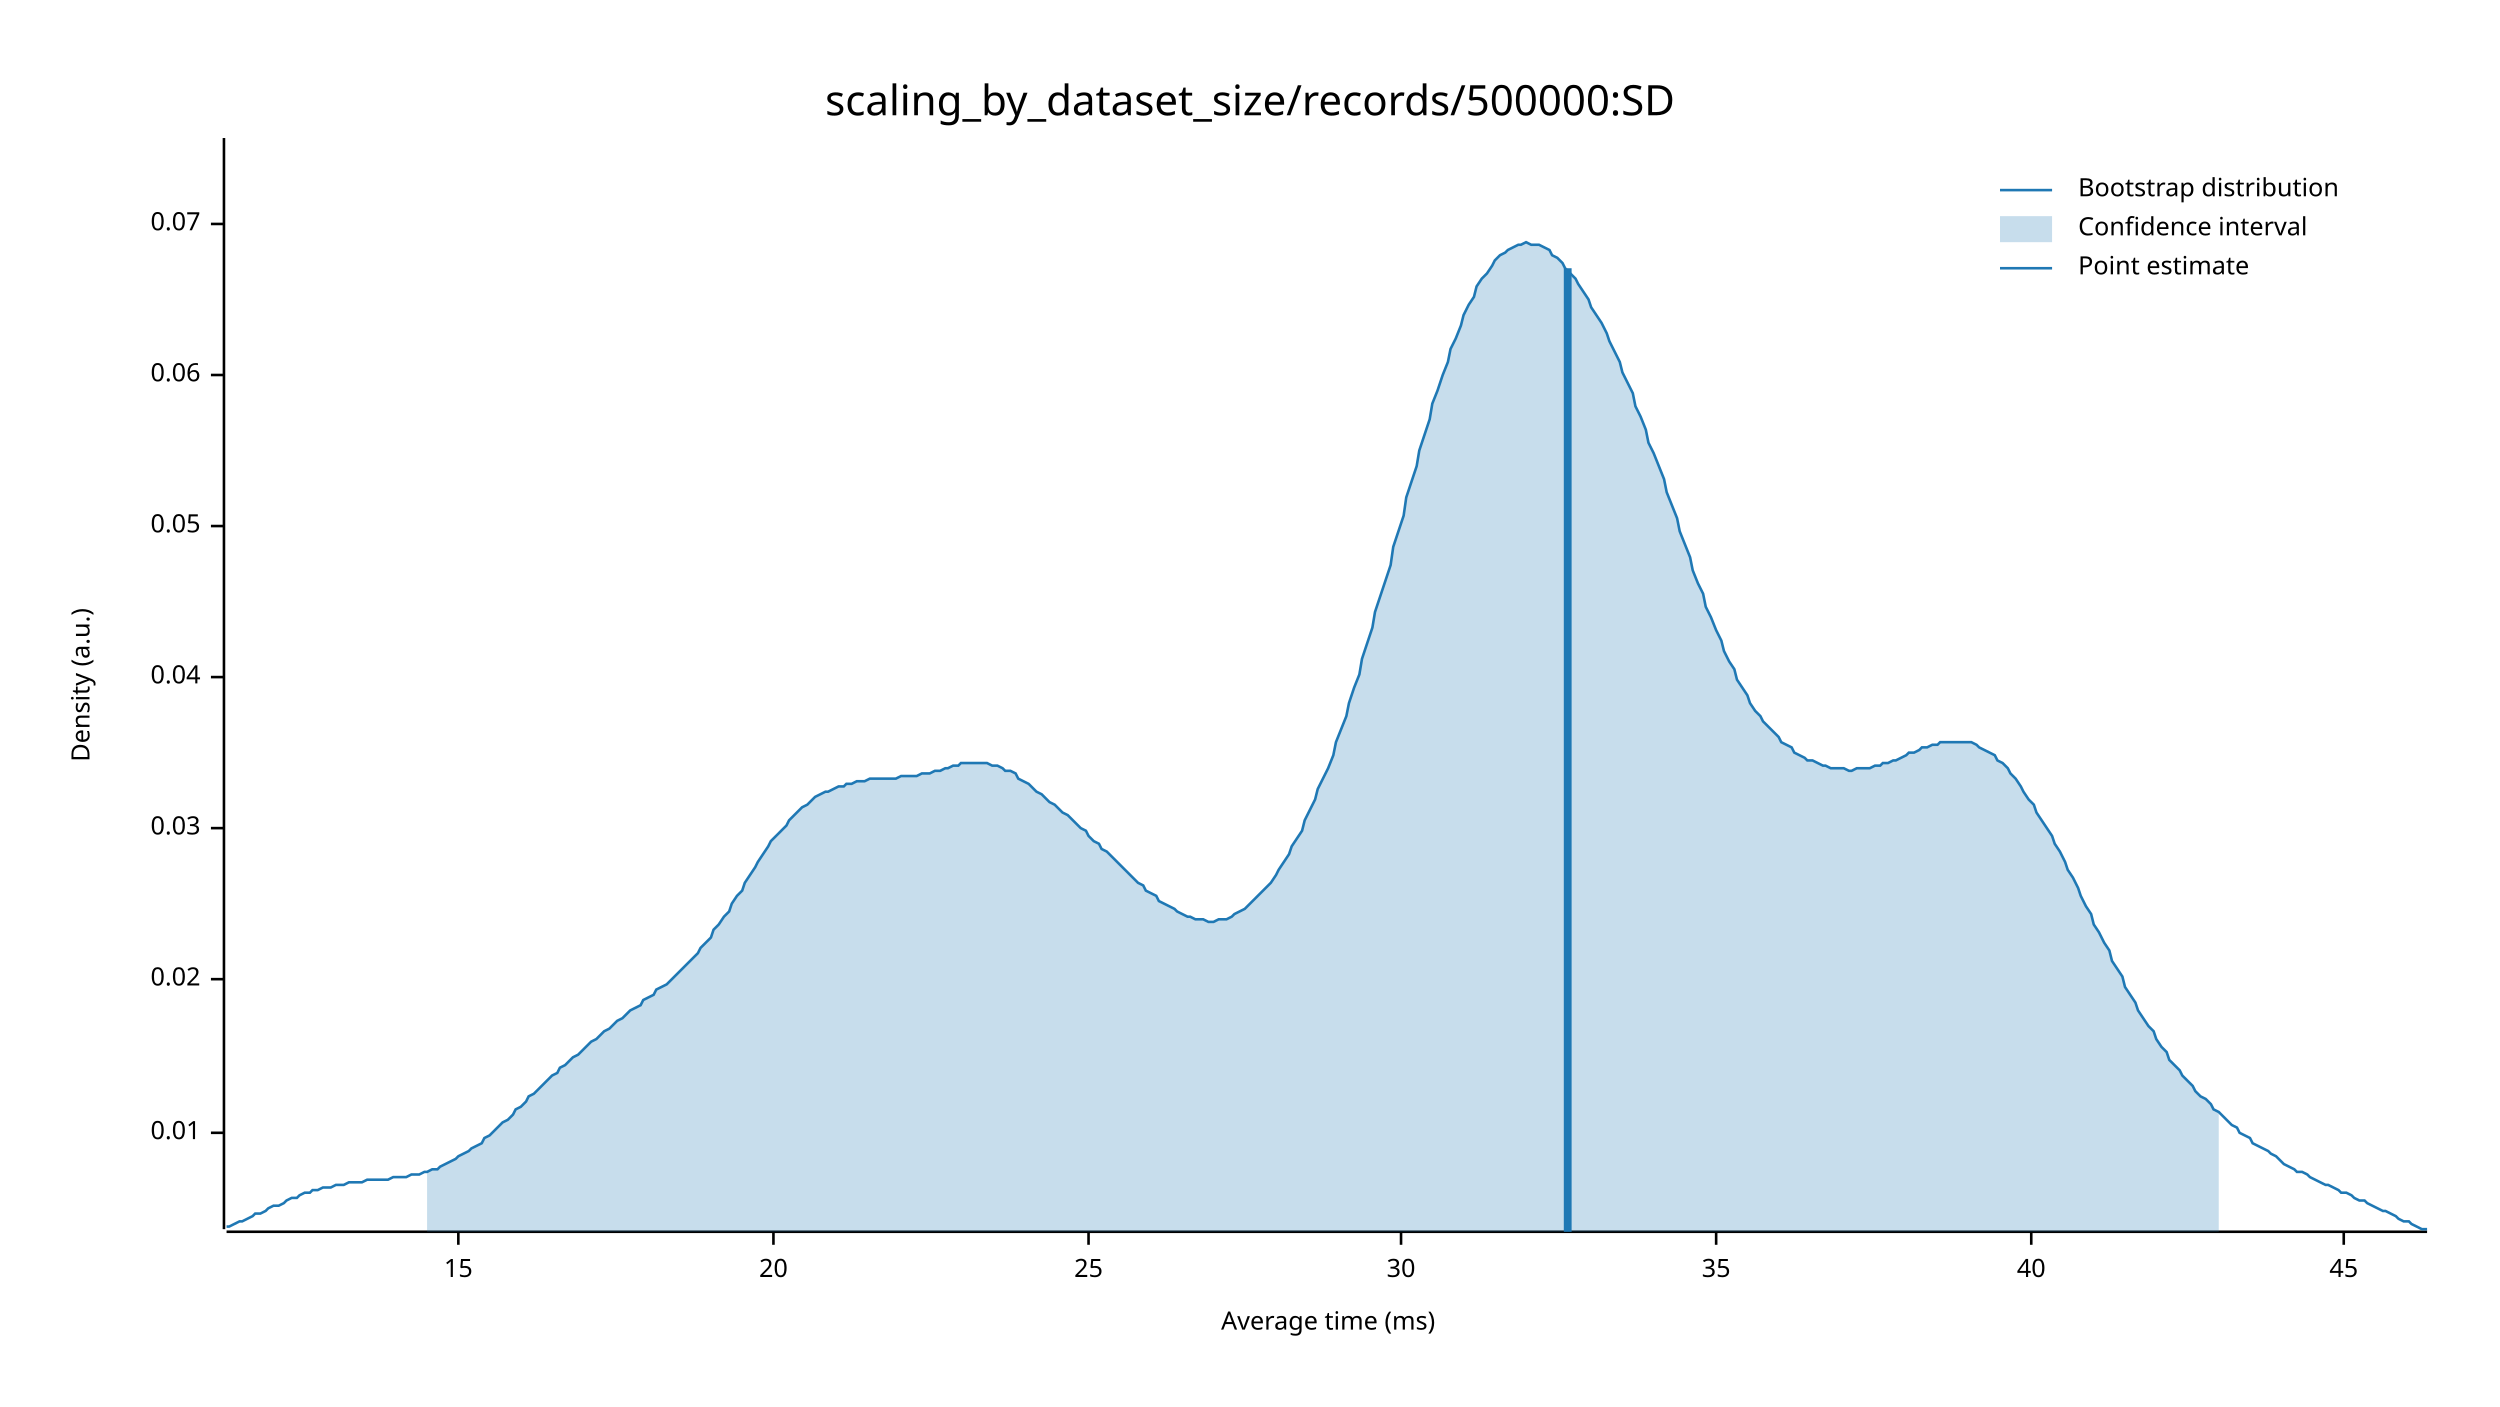
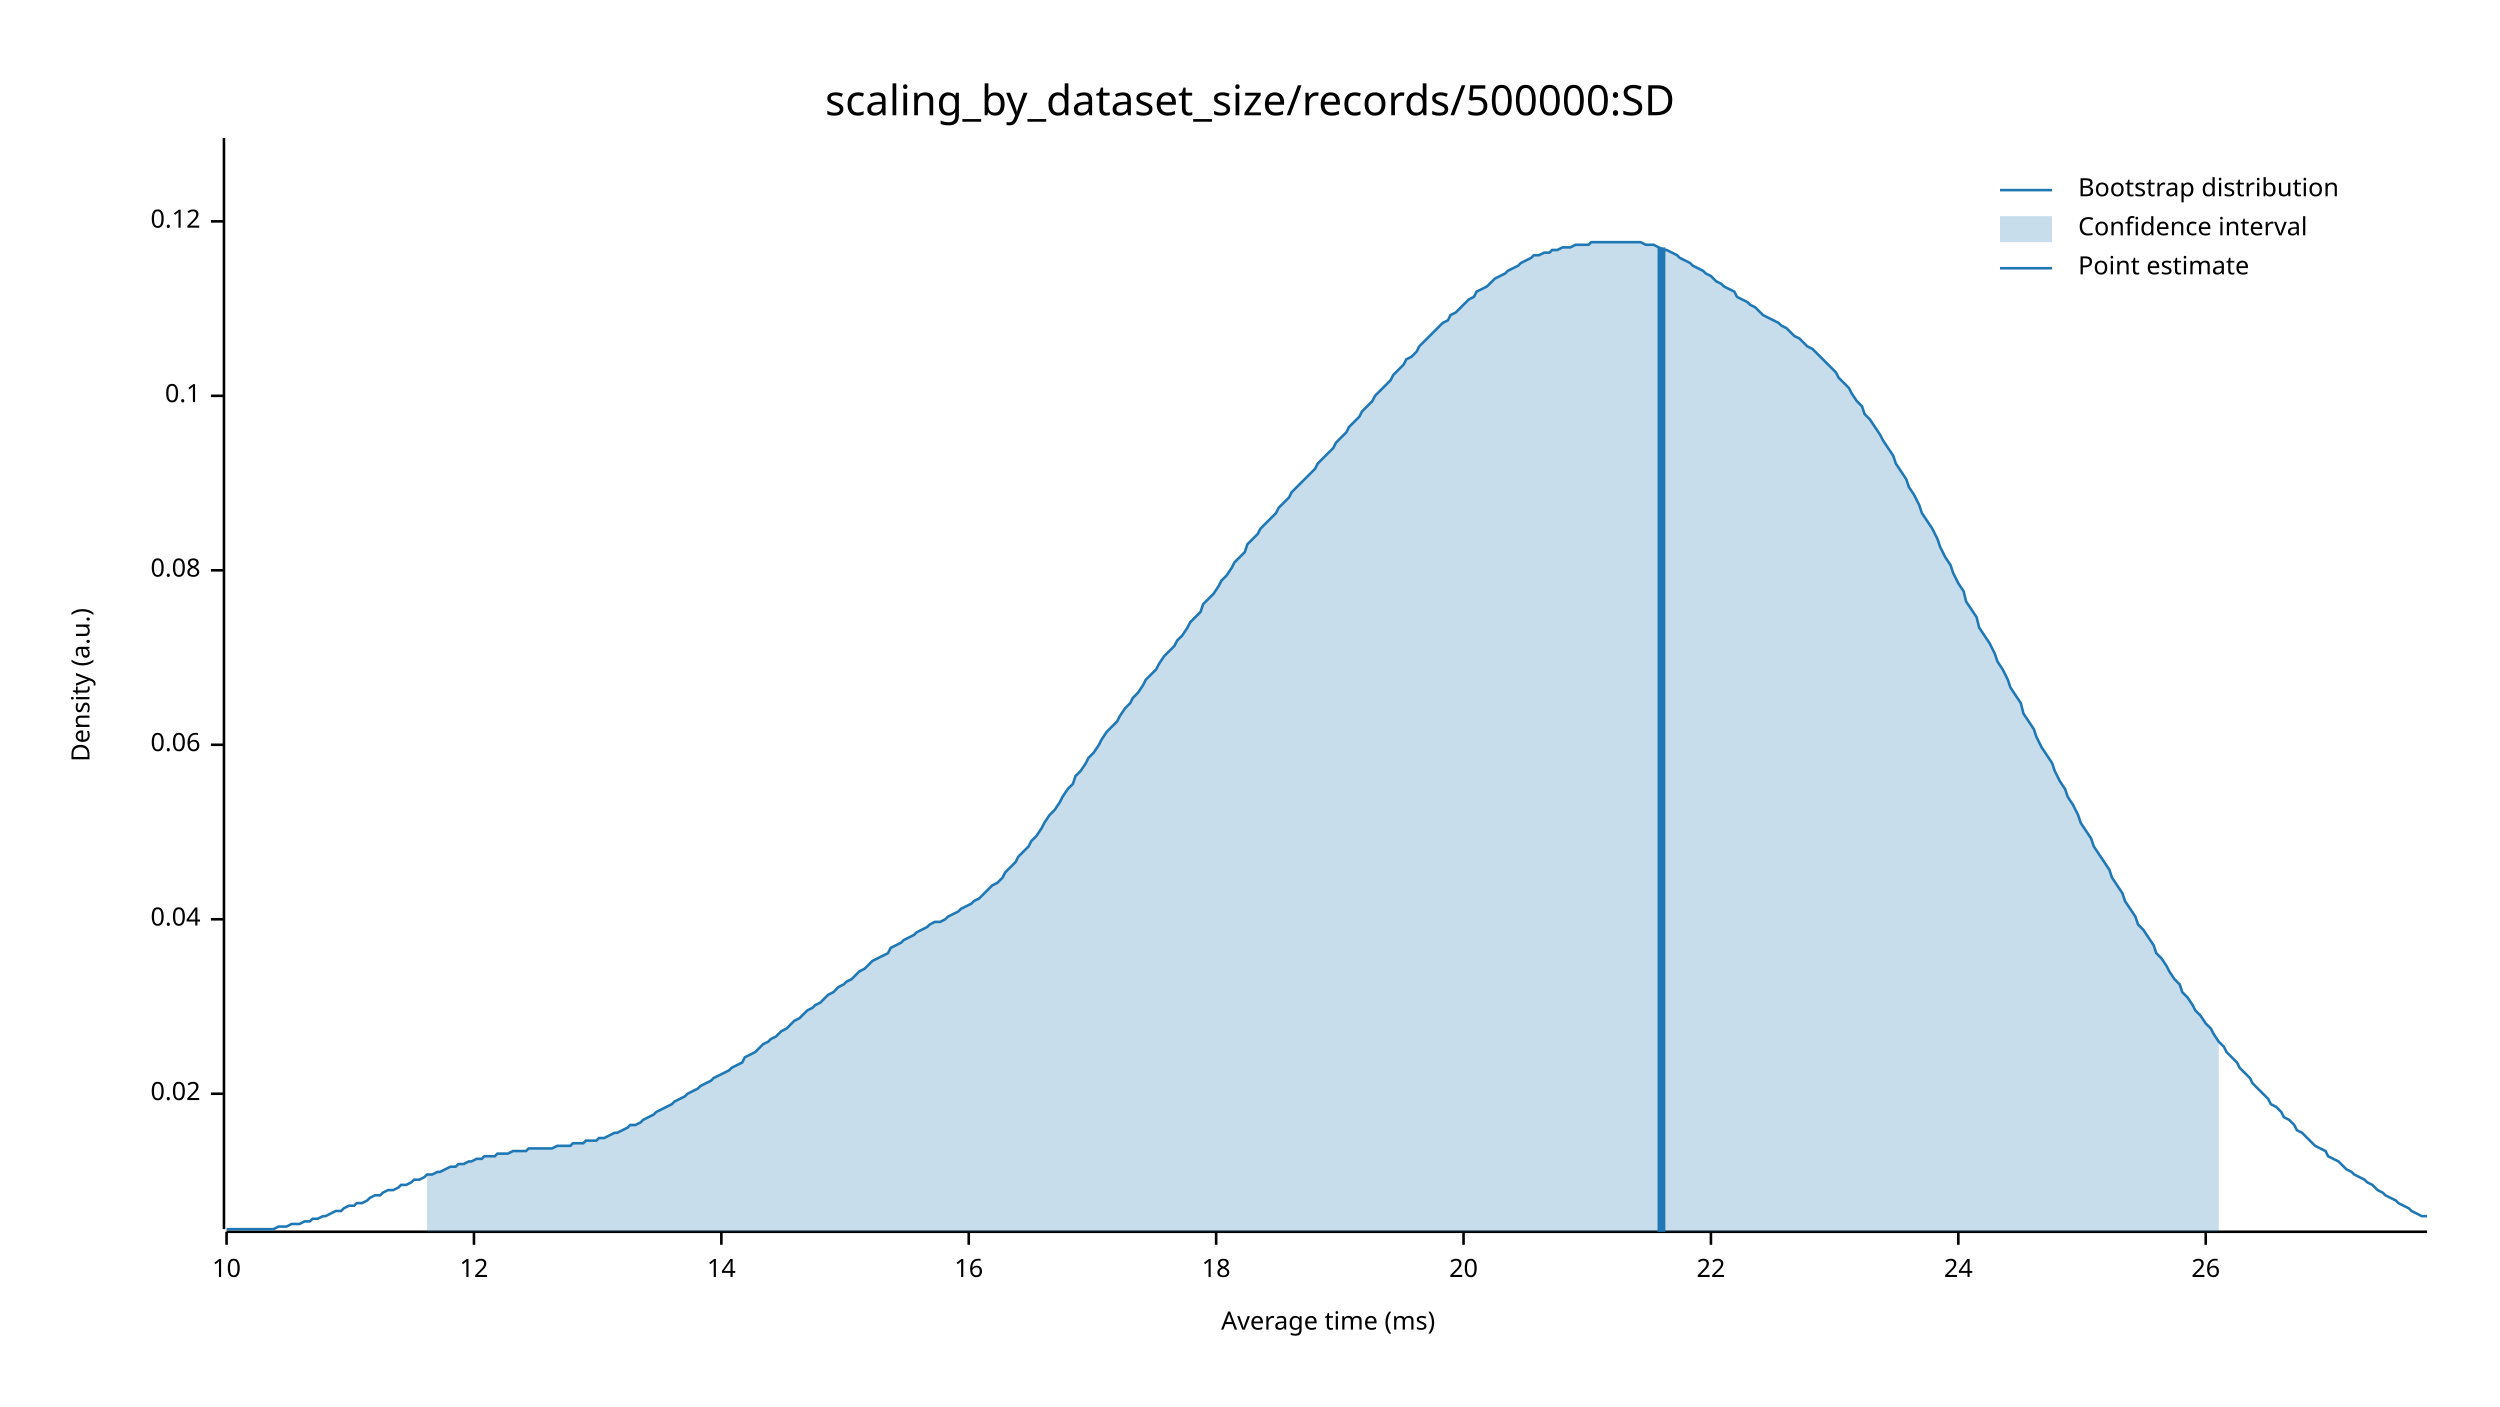
<svg xmlns="http://www.w3.org/2000/svg" width="960" height="540" viewBox="0 0 960 540">
  <text x="480" y="32" dy="0.76em" text-anchor="middle" font-family="sans-serif" font-size="16.129" opacity="1" fill="#000000">
scaling_by_dataset_size/records/500000:SD
</text>
  <text x="27" y="263" dy="0.76em" text-anchor="middle" font-family="sans-serif" font-size="9.677" opacity="1" fill="#000000" transform="rotate(270, 27, 263)">
Density (a.u.)
</text>
  <text x="510" y="513" dy="-0.5ex" text-anchor="middle" font-family="sans-serif" font-size="9.677" opacity="1" fill="#000000">
Average time (ms)
</text>
  <polyline fill="none" opacity="1" stroke="#000000" stroke-width="1" points="86,53 86,472 " />
-   <text x="77" y="435" dy="0.5ex" text-anchor="end" font-family="sans-serif" font-size="9.677" opacity="1" fill="#000000">
- 0.01
- </text>
-   <polyline fill="none" opacity="1" stroke="#000000" stroke-width="1" points="81,435 86,435 " />
-   <text x="77" y="376" dy="0.5ex" text-anchor="end" font-family="sans-serif" font-size="9.677" opacity="1" fill="#000000">
+   <text x="77" y="420" dy="0.5ex" text-anchor="end" font-family="sans-serif" font-size="9.677" opacity="1" fill="#000000">
0.02
</text>
-   <polyline fill="none" opacity="1" stroke="#000000" stroke-width="1" points="81,376 86,376 " />
-   <text x="77" y="318" dy="0.5ex" text-anchor="end" font-family="sans-serif" font-size="9.677" opacity="1" fill="#000000">
- 0.03
- </text>
-   <polyline fill="none" opacity="1" stroke="#000000" stroke-width="1" points="81,318 86,318 " />
-   <text x="77" y="260" dy="0.5ex" text-anchor="end" font-family="sans-serif" font-size="9.677" opacity="1" fill="#000000">
+   <polyline fill="none" opacity="1" stroke="#000000" stroke-width="1" points="81,420 86,420 " />
+   <text x="77" y="353" dy="0.5ex" text-anchor="end" font-family="sans-serif" font-size="9.677" opacity="1" fill="#000000">
0.04
</text>
-   <polyline fill="none" opacity="1" stroke="#000000" stroke-width="1" points="81,260 86,260 " />
-   <text x="77" y="202" dy="0.5ex" text-anchor="end" font-family="sans-serif" font-size="9.677" opacity="1" fill="#000000">
- 0.05
- </text>
-   <polyline fill="none" opacity="1" stroke="#000000" stroke-width="1" points="81,202 86,202 " />
-   <text x="77" y="144" dy="0.5ex" text-anchor="end" font-family="sans-serif" font-size="9.677" opacity="1" fill="#000000">
+   <polyline fill="none" opacity="1" stroke="#000000" stroke-width="1" points="81,353 86,353 " />
+   <text x="77" y="286" dy="0.5ex" text-anchor="end" font-family="sans-serif" font-size="9.677" opacity="1" fill="#000000">
0.06
</text>
-   <polyline fill="none" opacity="1" stroke="#000000" stroke-width="1" points="81,144 86,144 " />
-   <text x="77" y="86" dy="0.5ex" text-anchor="end" font-family="sans-serif" font-size="9.677" opacity="1" fill="#000000">
- 0.07
+   <polyline fill="none" opacity="1" stroke="#000000" stroke-width="1" points="81,286 86,286 " />
+   <text x="77" y="219" dy="0.5ex" text-anchor="end" font-family="sans-serif" font-size="9.677" opacity="1" fill="#000000">
+ 0.08
</text>
-   <polyline fill="none" opacity="1" stroke="#000000" stroke-width="1" points="81,86 86,86 " />
+   <polyline fill="none" opacity="1" stroke="#000000" stroke-width="1" points="81,219 86,219 " />
+   <text x="77" y="152" dy="0.5ex" text-anchor="end" font-family="sans-serif" font-size="9.677" opacity="1" fill="#000000">
+ 0.1
+ </text>
+   <polyline fill="none" opacity="1" stroke="#000000" stroke-width="1" points="81,152 86,152 " />
+   <text x="77" y="85" dy="0.5ex" text-anchor="end" font-family="sans-serif" font-size="9.677" opacity="1" fill="#000000">
+ 0.12
+ </text>
+   <polyline fill="none" opacity="1" stroke="#000000" stroke-width="1" points="81,85 86,85 " />
  <polyline fill="none" opacity="1" stroke="#000000" stroke-width="1" points="87,473 932,473 " />
-   <text x="176" y="483" dy="0.76em" text-anchor="middle" font-family="sans-serif" font-size="9.677" opacity="1" fill="#000000">
- 15
+   <text x="87" y="483" dy="0.76em" text-anchor="middle" font-family="sans-serif" font-size="9.677" opacity="1" fill="#000000">
+ 10
</text>
-   <polyline fill="none" opacity="1" stroke="#000000" stroke-width="1" points="176,473 176,478 " />
-   <text x="297" y="483" dy="0.76em" text-anchor="middle" font-family="sans-serif" font-size="9.677" opacity="1" fill="#000000">
+   <polyline fill="none" opacity="1" stroke="#000000" stroke-width="1" points="87,473 87,478 " />
+   <text x="182" y="483" dy="0.76em" text-anchor="middle" font-family="sans-serif" font-size="9.677" opacity="1" fill="#000000">
+ 12
+ </text>
+   <polyline fill="none" opacity="1" stroke="#000000" stroke-width="1" points="182,473 182,478 " />
+   <text x="277" y="483" dy="0.76em" text-anchor="middle" font-family="sans-serif" font-size="9.677" opacity="1" fill="#000000">
+ 14
+ </text>
+   <polyline fill="none" opacity="1" stroke="#000000" stroke-width="1" points="277,473 277,478 " />
+   <text x="372" y="483" dy="0.76em" text-anchor="middle" font-family="sans-serif" font-size="9.677" opacity="1" fill="#000000">
+ 16
+ </text>
+   <polyline fill="none" opacity="1" stroke="#000000" stroke-width="1" points="372,473 372,478 " />
+   <text x="467" y="483" dy="0.76em" text-anchor="middle" font-family="sans-serif" font-size="9.677" opacity="1" fill="#000000">
+ 18
+ </text>
+   <polyline fill="none" opacity="1" stroke="#000000" stroke-width="1" points="467,473 467,478 " />
+   <text x="562" y="483" dy="0.76em" text-anchor="middle" font-family="sans-serif" font-size="9.677" opacity="1" fill="#000000">
20
</text>
-   <polyline fill="none" opacity="1" stroke="#000000" stroke-width="1" points="297,473 297,478 " />
-   <text x="418" y="483" dy="0.76em" text-anchor="middle" font-family="sans-serif" font-size="9.677" opacity="1" fill="#000000">
- 25
+   <polyline fill="none" opacity="1" stroke="#000000" stroke-width="1" points="562,473 562,478 " />
+   <text x="657" y="483" dy="0.76em" text-anchor="middle" font-family="sans-serif" font-size="9.677" opacity="1" fill="#000000">
+ 22
</text>
-   <polyline fill="none" opacity="1" stroke="#000000" stroke-width="1" points="418,473 418,478 " />
-   <text x="538" y="483" dy="0.76em" text-anchor="middle" font-family="sans-serif" font-size="9.677" opacity="1" fill="#000000">
- 30
+   <polyline fill="none" opacity="1" stroke="#000000" stroke-width="1" points="657,473 657,478 " />
+   <text x="752" y="483" dy="0.76em" text-anchor="middle" font-family="sans-serif" font-size="9.677" opacity="1" fill="#000000">
+ 24
</text>
-   <polyline fill="none" opacity="1" stroke="#000000" stroke-width="1" points="538,473 538,478 " />
-   <text x="659" y="483" dy="0.76em" text-anchor="middle" font-family="sans-serif" font-size="9.677" opacity="1" fill="#000000">
- 35
+   <polyline fill="none" opacity="1" stroke="#000000" stroke-width="1" points="752,473 752,478 " />
+   <text x="847" y="483" dy="0.76em" text-anchor="middle" font-family="sans-serif" font-size="9.677" opacity="1" fill="#000000">
+ 26
</text>
-   <polyline fill="none" opacity="1" stroke="#000000" stroke-width="1" points="659,473 659,478 " />
-   <text x="780" y="483" dy="0.76em" text-anchor="middle" font-family="sans-serif" font-size="9.677" opacity="1" fill="#000000">
- 40
- </text>
-   <polyline fill="none" opacity="1" stroke="#000000" stroke-width="1" points="780,473 780,478 " />
-   <text x="900" y="483" dy="0.76em" text-anchor="middle" font-family="sans-serif" font-size="9.677" opacity="1" fill="#000000">
- 45
- </text>
-   <polyline fill="none" opacity="1" stroke="#000000" stroke-width="1" points="900,473 900,478 " />
-   <polyline fill="none" opacity="1" stroke="#1F78B4" stroke-width="1" points="87,471 88,471 90,470 92,469 93,469 95,468 97,467 98,466 100,466 102,465 103,464 105,463 107,463 109,462 110,461 112,460 114,460 115,459 117,458 119,458 120,457 122,457 124,456 125,456 127,456 129,455 131,455 132,455 134,454 136,454 137,454 139,454 141,453 142,453 144,453 146,453 147,453 149,453 151,452 153,452 154,452 156,452 158,451 159,451 161,451 163,450 164,450 166,449 168,449 169,448 171,447 173,446 175,445 176,444 178,443 180,442 181,441 183,440 185,439 186,437 188,436 190,434 191,433 193,431 195,430 197,428 198,426 200,425 202,423 203,421 205,420 207,418 208,417 210,415 212,413 214,412 215,410 217,409 219,407 220,406 222,405 224,403 225,402 227,400 229,399 230,398 232,396 234,395 236,393 237,392 239,391 241,389 242,388 244,387 246,386 247,384 249,383 251,382 252,380 254,379 256,378 258,376 259,375 261,373 263,371 264,370 266,368 268,366 269,364 271,362 273,360 274,357 276,355 278,352 280,350 281,347 283,344 285,342 286,339 288,336 290,333 291,331 293,328 295,325 296,323 298,321 300,319 302,317 303,315 305,313 307,311 308,310 310,309 312,307 313,306 315,305 317,304 318,304 320,303 322,302 324,302 325,301 327,301 329,300 330,300 332,300 334,299 335,299 337,299 339,299 341,299 342,299 344,299 346,298 347,298 349,298 351,298 352,298 354,297 356,297 357,297 359,296 361,296 363,295 364,295 366,294 368,294 369,293 371,293 373,293 374,293 376,293 378,293 379,293 381,294 383,294 385,295 386,296 388,296 390,297 391,299 393,300 395,301 396,302 398,304 400,305 401,306 403,308 405,309 407,311 408,312 410,313 412,315 413,316 415,318 417,319 418,321 420,323 422,324 423,326 425,327 427,329 429,331 430,332 432,334 434,336 435,337 437,339 439,340 440,342 442,343 444,344 445,346 447,347 449,348 451,349 452,350 454,351 456,352 457,352 459,353 461,353 462,353 464,354 466,354 468,353 469,353 471,353 473,352 474,351 476,350 478,349 479,348 481,346 483,344 484,343 486,341 488,339 490,336 491,334 493,331 495,328 496,325 498,322 500,319 501,315 503,311 505,307 506,303 508,299 510,295 512,290 513,285 515,280 517,275 518,270 520,264 522,259 523,253 525,247 527,241 528,235 530,229 532,223 534,217 535,210 537,204 539,198 540,191 542,185 544,179 545,173 547,167 549,161 550,155 552,150 554,144 556,139 557,134 559,130 561,125 562,121 564,117 566,114 567,110 569,107 571,105 573,102 574,100 576,98 578,97 579,96 581,95 583,94 584,94 586,93 588,94 589,94 591,94 593,95 595,96 596,98 598,99 600,101 601,103 603,105 605,107 606,109 608,112 610,115 611,118 613,121 615,124 617,128 618,131 620,135 622,139 623,143 625,147 627,151 628,156 630,160 632,165 633,170 635,174 637,179 639,184 640,189 642,194 644,199 645,204 647,209 649,214 650,219 652,224 654,228 655,233 657,237 659,242 661,246 662,250 664,254 666,257 667,261 669,264 671,267 672,270 674,273 676,275 677,277 679,279 681,281 683,283 684,285 686,286 688,287 689,289 691,290 693,291 694,292 696,292 698,293 700,294 701,294 703,295 705,295 706,295 708,295 710,296 711,296 713,295 715,295 716,295 718,295 720,294 722,294 723,293 725,293 727,292 728,292 730,291 732,290 733,289 735,289 737,288 738,287 740,287 742,286 744,286 745,285 747,285 749,285 750,285 752,285 754,285 755,285 757,285 759,286 760,287 762,288 764,289 766,290 767,292 769,293 771,295 772,297 774,299 776,302 777,304 779,307 781,309 782,312 784,315 786,318 788,321 789,324 791,327 793,331 794,334 796,337 798,341 799,344 801,348 803,351 804,355 806,358 808,362 810,365 811,369 813,372 815,375 816,379 818,382 820,385 821,388 823,391 825,394 827,396 828,399 830,402 832,404 833,407 835,409 837,411 838,413 840,415 842,417 843,419 845,421 847,422 849,424 850,426 852,427 854,429 855,430 857,432 859,433 860,435 862,436 864,437 865,439 867,440 869,441 871,442 872,443 874,444 876,446 877,447 879,448 881,449 882,450 884,450 886,451 887,452 889,453 891,454 893,455 894,455 896,456 898,457 899,458 901,458 903,459 904,460 906,461 908,461 909,462 911,463 913,464 915,465 916,465 918,466 920,467 921,468 923,469 925,469 926,470 928,471 930,472 932,472 " />
-   <polygon opacity="0.25" fill="#1F78B4" points="164,450 166,449 168,449 169,448 171,447 173,446 175,445 176,444 178,443 180,442 181,441 183,440 185,439 186,437 188,436 190,434 191,433 193,431 195,430 197,428 198,426 200,425 202,423 203,421 205,420 207,418 208,417 210,415 212,413 214,412 215,410 217,409 219,407 220,406 222,405 224,403 225,402 227,400 229,399 230,398 232,396 234,395 236,393 237,392 239,391 241,389 242,388 244,387 246,386 247,384 249,383 251,382 252,380 254,379 256,378 258,376 259,375 261,373 263,371 264,370 266,368 268,366 269,364 271,362 273,360 274,357 276,355 278,352 280,350 281,347 283,344 285,342 286,339 288,336 290,333 291,331 293,328 295,325 296,323 298,321 300,319 302,317 303,315 305,313 307,311 308,310 310,309 312,307 313,306 315,305 317,304 318,304 320,303 322,302 324,302 325,301 327,301 329,300 330,300 332,300 334,299 335,299 337,299 339,299 341,299 342,299 344,299 346,298 347,298 349,298 351,298 352,298 354,297 356,297 357,297 359,296 361,296 363,295 364,295 366,294 368,294 369,293 371,293 373,293 374,293 376,293 378,293 379,293 381,294 383,294 385,295 386,296 388,296 390,297 391,299 393,300 395,301 396,302 398,304 400,305 401,306 403,308 405,309 407,311 408,312 410,313 412,315 413,316 415,318 417,319 418,321 420,323 422,324 423,326 425,327 427,329 429,331 430,332 432,334 434,336 435,337 437,339 439,340 440,342 442,343 444,344 445,346 447,347 449,348 451,349 452,350 454,351 456,352 457,352 459,353 461,353 462,353 464,354 466,354 468,353 469,353 471,353 473,352 474,351 476,350 478,349 479,348 481,346 483,344 484,343 486,341 488,339 490,336 491,334 493,331 495,328 496,325 498,322 500,319 501,315 503,311 505,307 506,303 508,299 510,295 512,290 513,285 515,280 517,275 518,270 520,264 522,259 523,253 525,247 527,241 528,235 530,229 532,223 534,217 535,210 537,204 539,198 540,191 542,185 544,179 545,173 547,167 549,161 550,155 552,150 554,144 556,139 557,134 559,130 561,125 562,121 564,117 566,114 567,110 569,107 571,105 573,102 574,100 576,98 578,97 579,96 581,95 583,94 584,94 586,93 588,94 589,94 591,94 593,95 595,96 596,98 598,99 600,101 601,103 603,105 605,107 606,109 608,112 610,115 611,118 613,121 615,124 617,128 618,131 620,135 622,139 623,143 625,147 627,151 628,156 630,160 632,165 633,170 635,174 637,179 639,184 640,189 642,194 644,199 645,204 647,209 649,214 650,219 652,224 654,228 655,233 657,237 659,242 661,246 662,250 664,254 666,257 667,261 669,264 671,267 672,270 674,273 676,275 677,277 679,279 681,281 683,283 684,285 686,286 688,287 689,289 691,290 693,291 694,292 696,292 698,293 700,294 701,294 703,295 705,295 706,295 708,295 710,296 711,296 713,295 715,295 716,295 718,295 720,294 722,294 723,293 725,293 727,292 728,292 730,291 732,290 733,289 735,289 737,288 738,287 740,287 742,286 744,286 745,285 747,285 749,285 750,285 752,285 754,285 755,285 757,285 759,286 760,287 762,288 764,289 766,290 767,292 769,293 771,295 772,297 774,299 776,302 777,304 779,307 781,309 782,312 784,315 786,318 788,321 789,324 791,327 793,331 794,334 796,337 798,341 799,344 801,348 803,351 804,355 806,358 808,362 810,365 811,369 813,372 815,375 816,379 818,382 820,385 821,388 823,391 825,394 827,396 828,399 830,402 832,404 833,407 835,409 837,411 838,413 840,415 842,417 843,419 845,421 847,422 849,424 850,426 852,427 852,473 164,473 " />
-   <polyline fill="none" opacity="1" stroke="#1F78B4" stroke-width="3" points="602,473 602,103 " />
+   <polyline fill="none" opacity="1" stroke="#000000" stroke-width="1" points="847,473 847,478 " />
+   <polyline fill="none" opacity="1" stroke="#1F78B4" stroke-width="1" points="87,472 88,472 90,472 92,472 93,472 95,472 97,472 98,472 100,472 102,472 103,472 105,472 107,471 109,471 110,471 112,470 114,470 115,470 117,469 119,469 120,468 122,468 124,467 125,467 127,466 129,465 131,465 132,464 134,463 136,463 137,462 139,462 141,461 142,460 144,459 146,459 147,458 149,457 151,457 153,456 154,455 156,455 158,454 159,453 161,453 163,452 164,451 166,451 168,450 169,450 171,449 173,448 175,448 176,447 178,447 180,446 181,446 183,445 185,445 186,444 188,444 190,444 191,443 193,443 195,443 197,442 198,442 200,442 202,442 203,441 205,441 207,441 208,441 210,441 212,441 214,440 215,440 217,440 219,440 220,439 222,439 224,439 225,438 227,438 229,438 230,437 232,437 234,436 236,435 237,435 239,434 241,433 242,432 244,432 246,431 247,430 249,429 251,428 252,427 254,426 256,425 258,424 259,423 261,422 263,421 264,420 266,419 268,418 269,417 271,416 273,415 274,414 276,413 278,412 280,411 281,410 283,409 285,408 286,406 288,405 290,404 291,403 293,401 295,400 296,399 298,398 300,396 302,395 303,394 305,392 307,391 308,390 310,388 312,387 313,386 315,385 317,383 318,382 320,381 322,379 324,378 325,377 327,376 329,374 330,373 332,372 334,370 335,369 337,368 339,367 341,366 342,364 344,363 346,362 347,361 349,360 351,359 352,358 354,357 356,356 357,355 359,354 361,354 363,353 364,352 366,351 368,350 369,349 371,348 373,347 374,346 376,345 378,343 379,342 381,340 383,339 385,337 386,335 388,333 390,331 391,329 393,327 395,325 396,323 398,321 400,318 401,316 403,313 405,311 407,308 408,306 410,303 412,301 413,298 415,296 417,293 418,291 420,289 422,286 423,284 425,281 427,279 429,277 430,275 432,272 434,270 435,268 437,266 439,263 440,261 442,259 444,257 445,255 447,252 449,250 451,248 452,246 454,244 456,241 457,239 459,237 461,235 462,232 464,230 466,228 468,225 469,223 471,221 473,218 474,216 476,214 478,212 479,209 481,207 483,205 484,203 486,201 488,199 490,197 491,195 493,193 495,191 496,189 498,187 500,185 501,184 503,182 505,180 506,178 508,176 510,174 512,172 513,170 515,168 517,166 518,164 520,162 522,160 523,158 525,156 527,154 528,152 530,150 532,148 534,146 535,144 537,142 539,140 540,138 542,137 544,135 545,133 547,131 549,129 550,128 552,126 554,124 556,123 557,121 559,120 561,118 562,117 564,115 566,114 567,112 569,111 571,110 573,108 574,107 576,106 578,105 579,104 581,103 583,102 584,101 586,100 588,99 589,98 591,98 593,97 595,97 596,96 598,96 600,95 601,95 603,95 605,94 606,94 608,94 610,94 611,93 613,93 615,93 617,93 618,93 620,93 622,93 623,93 625,93 627,93 628,93 630,93 632,94 633,94 635,94 637,95 639,96 640,96 642,97 644,98 645,99 647,100 649,101 650,102 652,103 654,104 655,105 657,106 659,108 661,109 662,110 664,111 666,112 667,114 669,115 671,116 672,117 674,118 676,120 677,121 679,122 681,123 683,124 684,125 686,126 688,128 689,129 691,130 693,132 694,133 696,134 698,136 700,138 701,139 703,141 705,143 706,145 708,147 710,149 711,151 713,154 715,156 716,159 718,161 720,164 722,167 723,169 725,172 727,175 728,178 730,181 732,184 733,187 735,190 737,194 738,197 740,200 742,203 744,207 745,210 747,214 749,217 750,220 752,224 754,227 755,231 757,234 759,237 760,241 762,244 764,247 766,251 767,254 769,257 771,261 772,264 774,267 776,270 777,274 779,277 781,280 782,283 784,287 786,290 788,293 789,296 791,300 793,303 794,306 796,309 798,313 799,316 801,319 803,322 804,325 806,328 808,331 810,334 811,337 813,340 815,343 816,346 818,349 820,352 821,355 823,357 825,360 827,363 828,366 830,368 832,371 833,373 835,376 837,378 838,381 840,383 842,386 843,388 845,390 847,393 849,395 850,397 852,400 854,402 855,404 857,406 859,408 860,410 862,412 864,414 865,416 867,418 869,420 871,422 872,424 874,425 876,427 877,429 879,430 881,432 882,434 884,435 886,437 887,438 889,440 891,441 893,442 894,444 896,445 898,446 899,447 901,449 903,450 904,451 906,452 908,453 909,454 911,455 913,457 915,458 916,459 918,460 920,461 921,462 923,463 925,464 926,465 928,466 930,467 932,467 " />
+   <polygon opacity="0.25" fill="#1F78B4" points="164,451 166,451 168,450 169,450 171,449 173,448 175,448 176,447 178,447 180,446 181,446 183,445 185,445 186,444 188,444 190,444 191,443 193,443 195,443 197,442 198,442 200,442 202,442 203,441 205,441 207,441 208,441 210,441 212,441 214,440 215,440 217,440 219,440 220,439 222,439 224,439 225,438 227,438 229,438 230,437 232,437 234,436 236,435 237,435 239,434 241,433 242,432 244,432 246,431 247,430 249,429 251,428 252,427 254,426 256,425 258,424 259,423 261,422 263,421 264,420 266,419 268,418 269,417 271,416 273,415 274,414 276,413 278,412 280,411 281,410 283,409 285,408 286,406 288,405 290,404 291,403 293,401 295,400 296,399 298,398 300,396 302,395 303,394 305,392 307,391 308,390 310,388 312,387 313,386 315,385 317,383 318,382 320,381 322,379 324,378 325,377 327,376 329,374 330,373 332,372 334,370 335,369 337,368 339,367 341,366 342,364 344,363 346,362 347,361 349,360 351,359 352,358 354,357 356,356 357,355 359,354 361,354 363,353 364,352 366,351 368,350 369,349 371,348 373,347 374,346 376,345 378,343 379,342 381,340 383,339 385,337 386,335 388,333 390,331 391,329 393,327 395,325 396,323 398,321 400,318 401,316 403,313 405,311 407,308 408,306 410,303 412,301 413,298 415,296 417,293 418,291 420,289 422,286 423,284 425,281 427,279 429,277 430,275 432,272 434,270 435,268 437,266 439,263 440,261 442,259 444,257 445,255 447,252 449,250 451,248 452,246 454,244 456,241 457,239 459,237 461,235 462,232 464,230 466,228 468,225 469,223 471,221 473,218 474,216 476,214 478,212 479,209 481,207 483,205 484,203 486,201 488,199 490,197 491,195 493,193 495,191 496,189 498,187 500,185 501,184 503,182 505,180 506,178 508,176 510,174 512,172 513,170 515,168 517,166 518,164 520,162 522,160 523,158 525,156 527,154 528,152 530,150 532,148 534,146 535,144 537,142 539,140 540,138 542,137 544,135 545,133 547,131 549,129 550,128 552,126 554,124 556,123 557,121 559,120 561,118 562,117 564,115 566,114 567,112 569,111 571,110 573,108 574,107 576,106 578,105 579,104 581,103 583,102 584,101 586,100 588,99 589,98 591,98 593,97 595,97 596,96 598,96 600,95 601,95 603,95 605,94 606,94 608,94 610,94 611,93 613,93 615,93 617,93 618,93 620,93 622,93 623,93 625,93 627,93 628,93 630,93 632,94 633,94 635,94 637,95 639,96 640,96 642,97 644,98 645,99 647,100 649,101 650,102 652,103 654,104 655,105 657,106 659,108 661,109 662,110 664,111 666,112 667,114 669,115 671,116 672,117 674,118 676,120 677,121 679,122 681,123 683,124 684,125 686,126 688,128 689,129 691,130 693,132 694,133 696,134 698,136 700,138 701,139 703,141 705,143 706,145 708,147 710,149 711,151 713,154 715,156 716,159 718,161 720,164 722,167 723,169 725,172 727,175 728,178 730,181 732,184 733,187 735,190 737,194 738,197 740,200 742,203 744,207 745,210 747,214 749,217 750,220 752,224 754,227 755,231 757,234 759,237 760,241 762,244 764,247 766,251 767,254 769,257 771,261 772,264 774,267 776,270 777,274 779,277 781,280 782,283 784,287 786,290 788,293 789,296 791,300 793,303 794,306 796,309 798,313 799,316 801,319 803,322 804,325 806,328 808,331 810,334 811,337 813,340 815,343 816,346 818,349 820,352 821,355 823,357 825,360 827,363 828,366 830,368 832,371 833,373 835,376 837,378 838,381 840,383 842,386 843,388 845,390 847,393 849,395 850,397 852,400 852,473 164,473 " />
+   <polyline fill="none" opacity="1" stroke="#1F78B4" stroke-width="3" points="638,473 638,95 " />
  <text x="798" y="68" dy="0.76em" text-anchor="start" font-family="sans-serif" font-size="9.677" opacity="1" fill="#000000">
Bootstrap distribution
</text>
  <text x="798" y="83" dy="0.76em" text-anchor="start" font-family="sans-serif" font-size="9.677" opacity="1" fill="#000000">
Confidence interval
</text>
  <text x="798" y="98" dy="0.76em" text-anchor="start" font-family="sans-serif" font-size="9.677" opacity="1" fill="#000000">
Point estimate
</text>
  <polyline fill="none" opacity="1" stroke="#1F78B4" stroke-width="1" points="768,73 788,73 " />
  <rect x="768" y="83" width="20" height="10" opacity="0.25" fill="#1F78B4" stroke="none" />
  <polyline fill="none" opacity="1" stroke="#1F78B4" stroke-width="1" points="768,103 788,103 " />
</svg>
